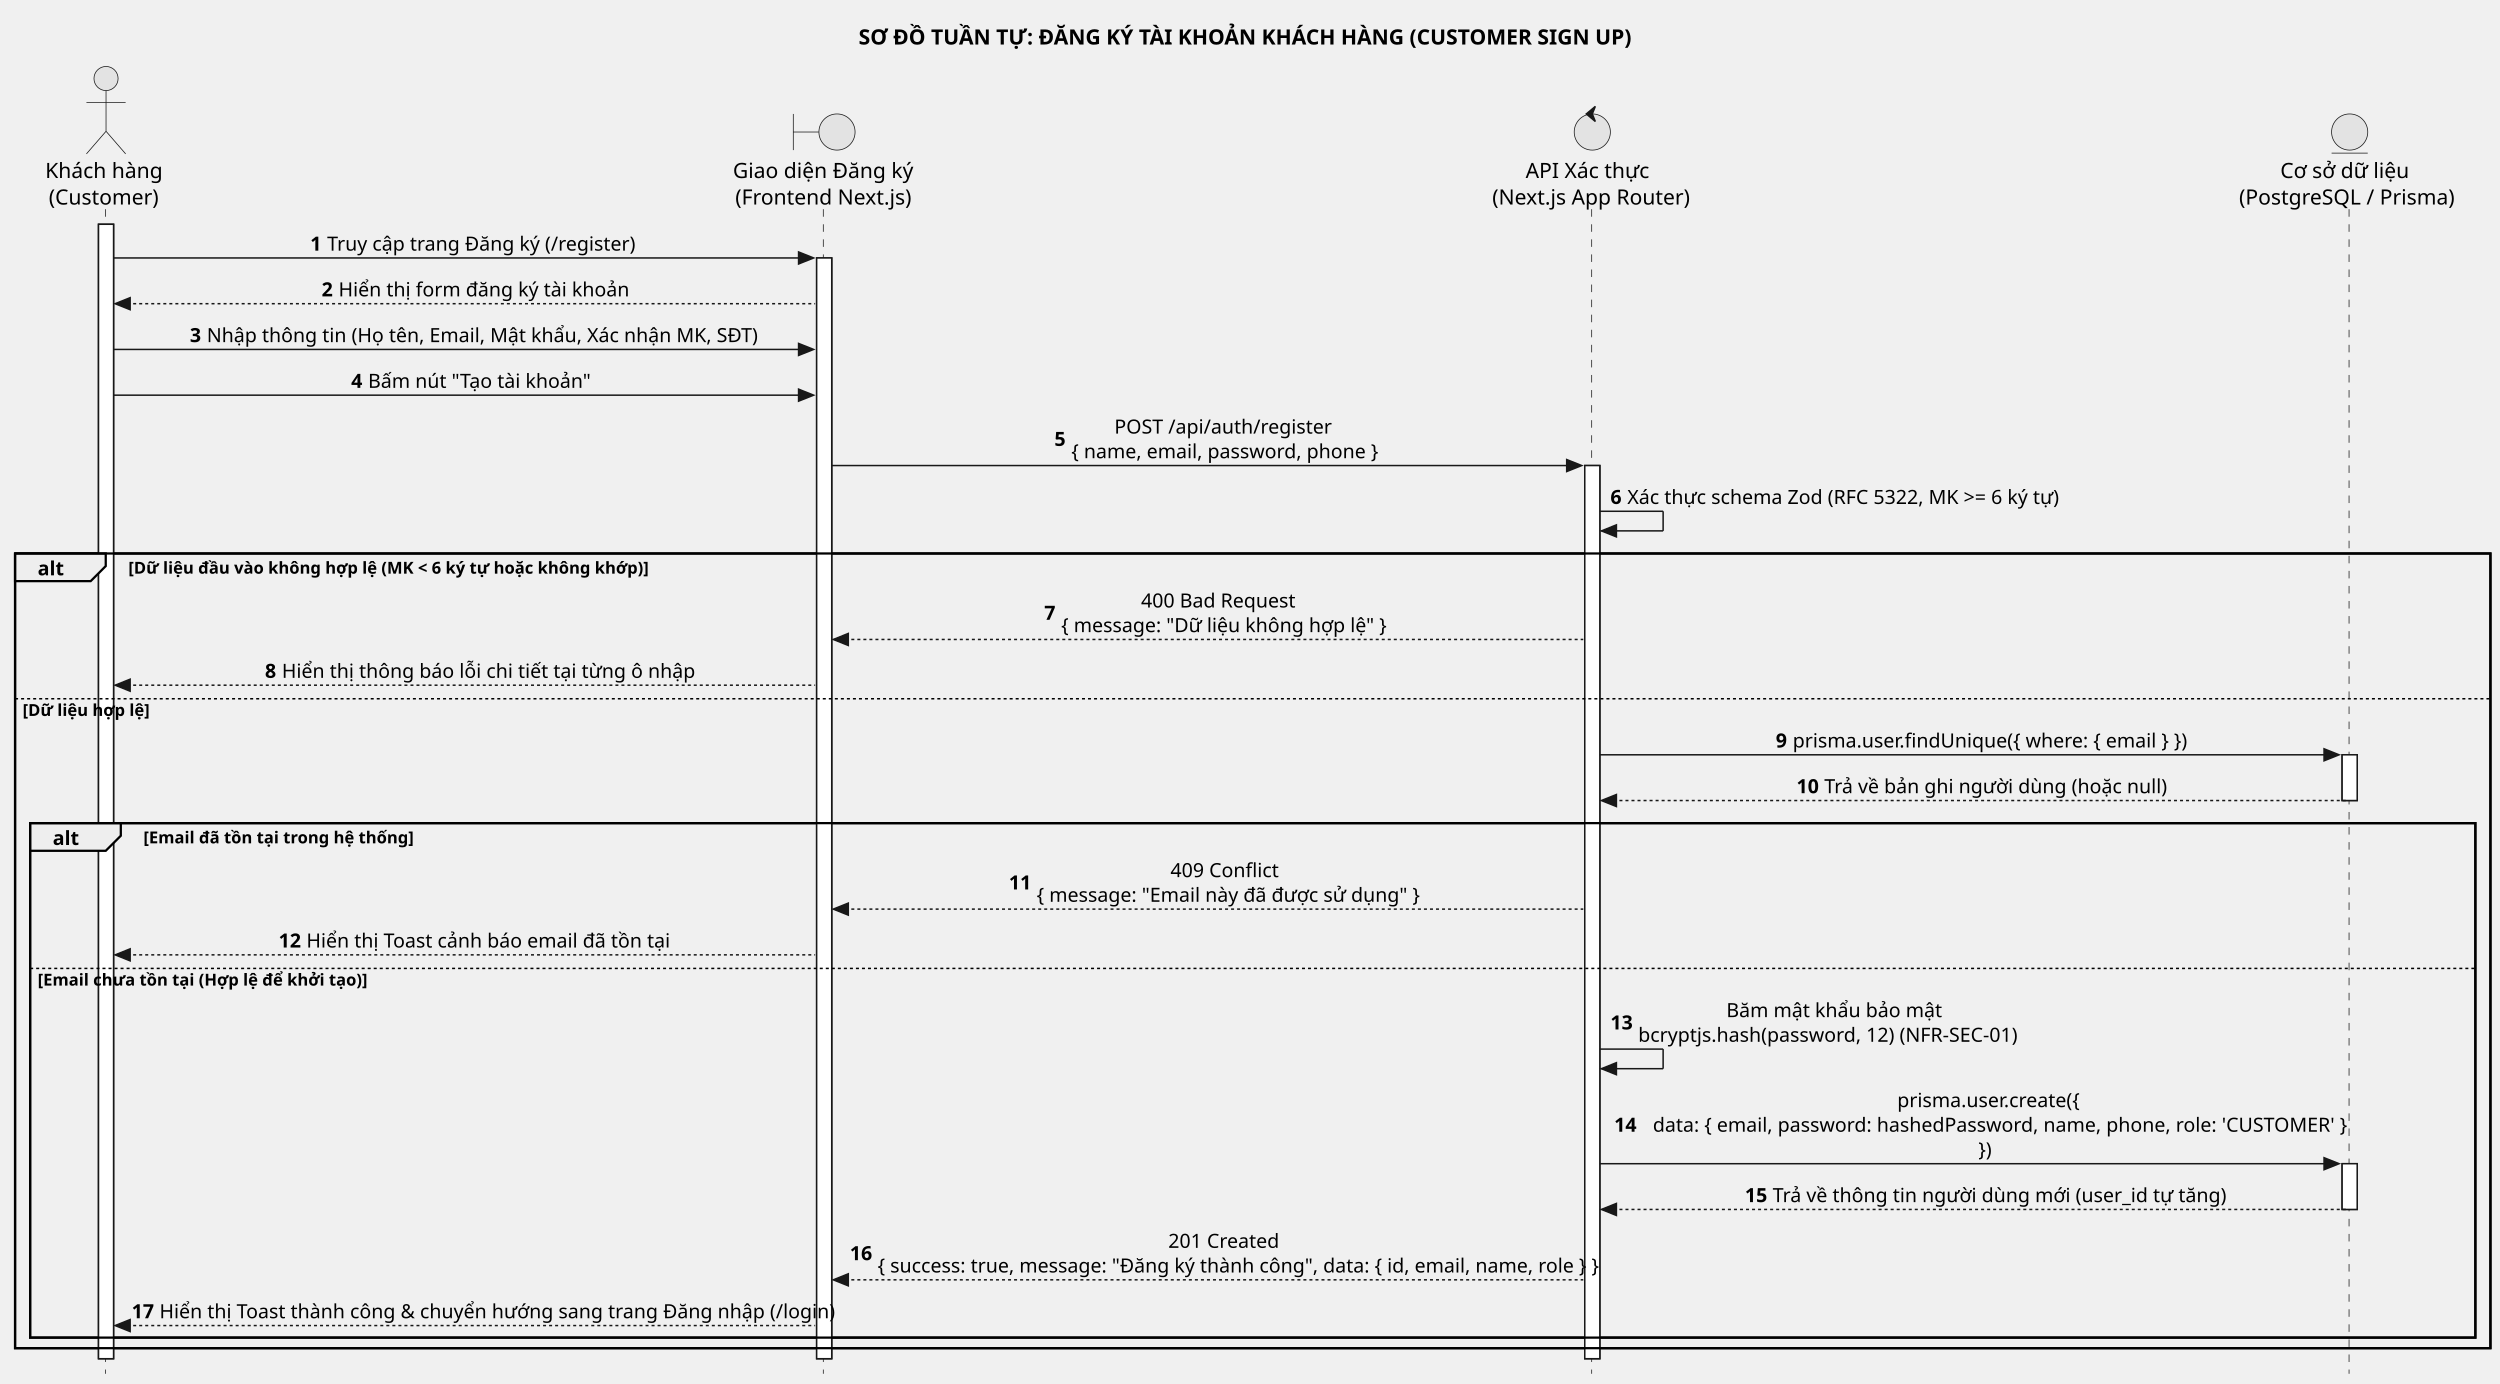
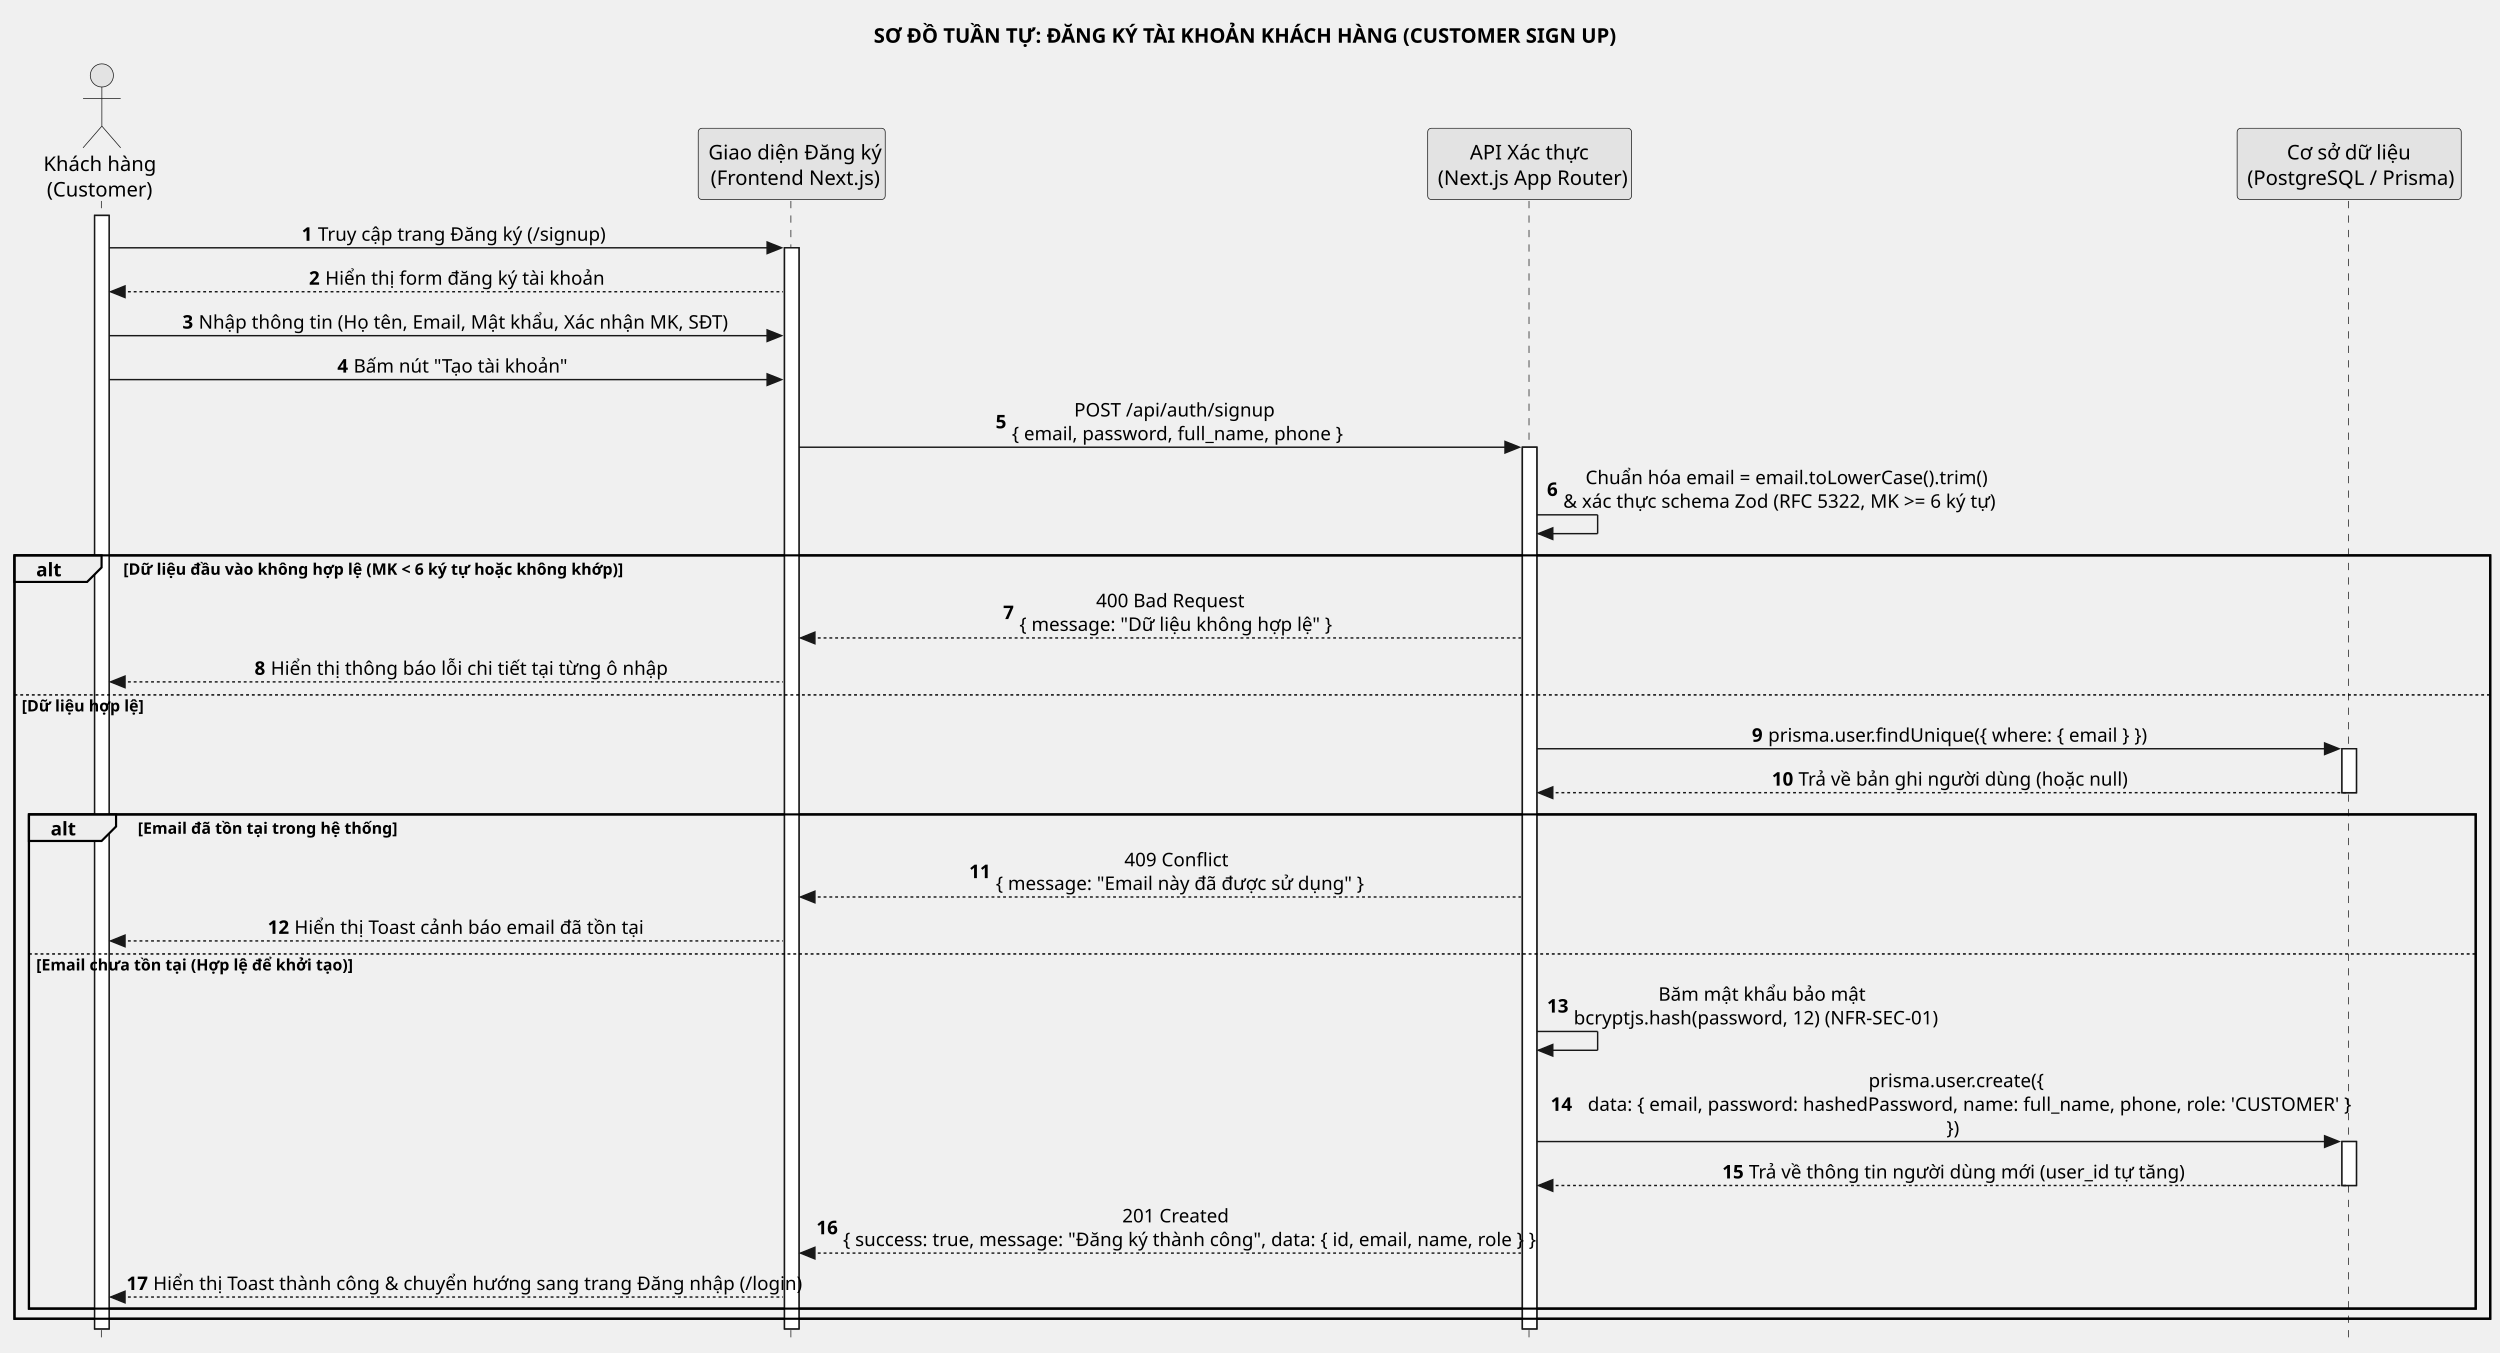
- <svg xmlns="http://www.w3.org/2000/svg" contentStyleType="text/css" height="918px" preserveAspectRatio="none" style="width:1659px;height:918px;background:#FFFFFF;" version="1.1" viewBox="0 0 1659 918" width="1659px" zoomAndPan="magnify">
+ <svg xmlns="http://www.w3.org/2000/svg" contentStyleType="text/css" height="934px" preserveAspectRatio="none" style="width:1727px;height:934px;background:#FFFFFF;" version="1.1" viewBox="0 0 1727 934" width="1727px" zoomAndPan="magnify">
  <defs />
  <g>
-     <text fill="#000000" font-family="sans-serif" font-size="14" font-weight="bold" lengthAdjust="spacing" textLength="522.102" x="569.771" y="29.533">SƠ ĐỒ TUẦN TỰ: ĐĂNG KÝ TÀI KHOẢN KHÁCH HÀNG (CUSTOMER SIGN UP)</text>
-     <rect fill="#FFFFFF" height="752.812" style="stroke:#181818;stroke-width:1.0;" width="10" x="65.365" y="148.828" />
-     <rect fill="#FFFFFF" height="730.461" style="stroke:#181818;stroke-width:1.0;" width="10" x="541.931" y="171.18" />
-     <rect fill="#FFFFFF" height="592.703" style="stroke:#181818;stroke-width:1.0;" width="10" x="1051.651" y="308.938" />
-     <rect fill="#FFFFFF" height="30.352" style="stroke:#181818;stroke-width:1.0;" width="10" x="1554.238" y="500.883" />
-     <rect fill="#FFFFFF" height="30.352" style="stroke:#181818;stroke-width:1.0;" width="10" x="1554.238" y="772.234" />
-     <rect fill="none" height="527.352" style="stroke:#000000;stroke-width:1.5;" width="1642.645" x="10" y="367.289" />
-     <rect fill="none" height="341.406" style="stroke:#000000;stroke-width:1.5;" width="1622.645" x="20" y="546.234" />
-     <line style="stroke:#181818;stroke-width:0.5;stroke-dasharray:5.0,5.0;" x1="70" x2="70" y1="138.828" y2="911.641" />
-     <line style="stroke:#181818;stroke-width:0.5;stroke-dasharray:5.0,5.0;" x1="546.342" x2="546.342" y1="138.828" y2="911.641" />
-     <line style="stroke:#181818;stroke-width:0.5;stroke-dasharray:5.0,5.0;" x1="1056.241" x2="1056.241" y1="138.828" y2="911.641" />
-     <line style="stroke:#181818;stroke-width:0.5;stroke-dasharray:5.0,5.0;" x1="1558.831" x2="1558.831" y1="138.828" y2="911.641" />
+     <text fill="#000000" font-family="sans-serif" font-size="14" font-weight="bold" lengthAdjust="spacing" textLength="522.102" x="603.567" y="29.533">SƠ ĐỒ TUẦN TỰ: ĐĂNG KÝ TÀI KHOẢN KHÁCH HÀNG (CUSTOMER SIGN UP)</text>
+     <rect fill="#FFFFFF" height="769.164" style="stroke:#181818;stroke-width:1.0;" width="10" x="65.365" y="148.828" />
+     <rect fill="#FFFFFF" height="746.812" style="stroke:#181818;stroke-width:1.0;" width="10" x="541.931" y="171.18" />
+     <rect fill="#FFFFFF" height="609.055" style="stroke:#181818;stroke-width:1.0;" width="10" x="1051.651" y="308.938" />
+     <rect fill="#FFFFFF" height="30.352" style="stroke:#181818;stroke-width:1.0;" width="10" x="1617.829" y="517.234" />
+     <rect fill="#FFFFFF" height="30.352" style="stroke:#181818;stroke-width:1.0;" width="10" x="1617.829" y="788.586" />
+     <rect fill="none" height="527.352" style="stroke:#000000;stroke-width:1.5;" width="1710.235" x="10" y="383.641" />
+     <rect fill="none" height="341.406" style="stroke:#000000;stroke-width:1.5;" width="1690.235" x="20" y="562.586" />
+     <line style="stroke:#181818;stroke-width:0.5;stroke-dasharray:5.0,5.0;" x1="70" x2="70" y1="138.828" y2="927.992" />
+     <line style="stroke:#181818;stroke-width:0.5;stroke-dasharray:5.0,5.0;" x1="546.342" x2="546.342" y1="138.828" y2="927.992" />
+     <line style="stroke:#181818;stroke-width:0.5;stroke-dasharray:5.0,5.0;" x1="1056.241" x2="1056.241" y1="138.828" y2="927.992" />
+     <line style="stroke:#181818;stroke-width:0.5;stroke-dasharray:5.0,5.0;" x1="1622.422" x2="1622.422" y1="138.828" y2="927.992" />
    <text fill="#000000" font-family="sans-serif" font-size="14" lengthAdjust="spacing" textLength="74.731" x="30" y="118.143">Khách hàng</text>
    <text fill="#000000" font-family="sans-serif" font-size="14" lengthAdjust="spacing" textLength="70.007" x="32.362" y="135.752">(Customer)</text>
    <ellipse cx="70.365" cy="52.109" fill="#E3E3E3" rx="8" ry="8" style="stroke:#181818;stroke-width:0.5;" />
    <path d="M70.365,60.109 L70.365,87.109 M57.365,68.109 L83.365,68.109 M70.365,87.109 L57.365,102.109 M70.365,87.109 L83.365,102.109 " fill="none" style="stroke:#181818;stroke-width:0.5;" />
-     <text fill="#000000" font-family="sans-serif" font-size="14" lengthAdjust="spacing" textLength="115.179" x="486.342" y="118.143">Giao diện Đăng ký</text>
-     <text fill="#000000" font-family="sans-serif" font-size="14" lengthAdjust="spacing" textLength="112.034" x="487.914" y="135.752">(Frontend Next.js)</text>
-     <path d="M526.431,75.609 L526.431,99.609 M526.431,87.609 L543.431,87.609 " fill="none" style="stroke:#181818;stroke-width:0.5;" />
-     <ellipse cx="555.431" cy="87.609" fill="#E3E3E3" rx="12" ry="12" style="stroke:#181818;stroke-width:0.5;" />
-     <text fill="#000000" font-family="sans-serif" font-size="14" lengthAdjust="spacing" textLength="82.517" x="1012.393" y="118.143">API Xác thực</text>
-     <text fill="#000000" font-family="sans-serif" font-size="14" lengthAdjust="spacing" textLength="126.82" x="990.241" y="135.752">(Next.js App Router)</text>
-     <ellipse cx="1056.651" cy="87.609" fill="#E3E3E3" rx="12" ry="12" style="stroke:#181818;stroke-width:0.5;" />
-     <polygon fill="#181818" points="1052.651,75.609,1058.651,70.609,1056.651,75.609,1058.651,80.609,1052.651,75.609" style="stroke:#181818;stroke-width:1.0;" />
-     <text fill="#000000" font-family="sans-serif" font-size="14" lengthAdjust="spacing" textLength="86.092" x="1513.192" y="118.143">Cơ sở dữ liệu</text>
-     <text fill="#000000" font-family="sans-serif" font-size="14" lengthAdjust="spacing" textLength="140.814" x="1485.831" y="135.752">(PostgreSQL / Prisma)</text>
-     <ellipse cx="1559.238" cy="87.609" fill="#E3E3E3" rx="12" ry="12" style="stroke:#181818;stroke-width:0.5;" />
-     <line style="stroke:#181818;stroke-width:0.5;" x1="1547.238" x2="1571.238" y1="101.609" y2="101.609" />
-     <rect fill="#FFFFFF" height="752.812" style="stroke:#181818;stroke-width:1.0;" width="10" x="65.365" y="148.828" />
-     <rect fill="#FFFFFF" height="730.461" style="stroke:#181818;stroke-width:1.0;" width="10" x="541.931" y="171.18" />
-     <rect fill="#FFFFFF" height="592.703" style="stroke:#181818;stroke-width:1.0;" width="10" x="1051.651" y="308.938" />
-     <rect fill="#FFFFFF" height="30.352" style="stroke:#181818;stroke-width:1.0;" width="10" x="1554.238" y="500.883" />
-     <rect fill="#FFFFFF" height="30.352" style="stroke:#181818;stroke-width:1.0;" width="10" x="1554.238" y="772.234" />
+     <rect fill="#E3E3E3" height="49.219" rx="2.5" ry="2.5" style="stroke:#181818;stroke-width:0.5;" width="129.179" x="482.342" y="88.609" />
+     <text fill="#000000" font-family="sans-serif" font-size="14" lengthAdjust="spacing" textLength="115.179" x="489.342" y="110.143">Giao diện Đăng ký</text>
+     <text fill="#000000" font-family="sans-serif" font-size="14" lengthAdjust="spacing" textLength="112.034" x="490.914" y="127.752">(Frontend Next.js)</text>
+     <rect fill="#E3E3E3" height="49.219" rx="2.5" ry="2.5" style="stroke:#181818;stroke-width:0.5;" width="140.82" x="986.241" y="88.609" />
+     <text fill="#000000" font-family="sans-serif" font-size="14" lengthAdjust="spacing" textLength="82.517" x="1015.393" y="110.143">API Xác thực</text>
+     <text fill="#000000" font-family="sans-serif" font-size="14" lengthAdjust="spacing" textLength="126.82" x="993.241" y="127.752">(Next.js App Router)</text>
+     <rect fill="#E3E3E3" height="49.219" rx="2.5" ry="2.5" style="stroke:#181818;stroke-width:0.5;" width="154.814" x="1545.422" y="88.609" />
+     <text fill="#000000" font-family="sans-serif" font-size="14" lengthAdjust="spacing" textLength="86.092" x="1579.783" y="110.143">Cơ sở dữ liệu</text>
+     <text fill="#000000" font-family="sans-serif" font-size="14" lengthAdjust="spacing" textLength="140.814" x="1552.422" y="127.752">(PostgreSQL / Prisma)</text>
+     <rect fill="#FFFFFF" height="769.164" style="stroke:#181818;stroke-width:1.0;" width="10" x="65.365" y="148.828" />
+     <rect fill="#FFFFFF" height="746.812" style="stroke:#181818;stroke-width:1.0;" width="10" x="541.931" y="171.18" />
+     <rect fill="#FFFFFF" height="609.055" style="stroke:#181818;stroke-width:1.0;" width="10" x="1051.651" y="308.938" />
+     <rect fill="#FFFFFF" height="30.352" style="stroke:#181818;stroke-width:1.0;" width="10" x="1617.829" y="517.234" />
+     <rect fill="#FFFFFF" height="30.352" style="stroke:#181818;stroke-width:1.0;" width="10" x="1617.829" y="788.586" />
    <polygon fill="#181818" points="529.931,167.18,539.931,171.18,529.931,175.18" style="stroke:#181818;stroke-width:1.0;" />
    <line style="stroke:#181818;stroke-width:1.0;" x1="75.365" x2="535.931" y1="171.18" y2="171.18" />
-     <text fill="#000000" font-family="sans-serif" font-size="13" font-weight="bold" lengthAdjust="spacing" textLength="7.23" x="205.86" y="166.323">1</text>
-     <text fill="#000000" font-family="sans-serif" font-size="13" lengthAdjust="spacing" textLength="194.346" x="217.09" y="166.323">Truy cập trang Đăng ký (/register)</text>
+     <text fill="#000000" font-family="sans-serif" font-size="13" font-weight="bold" lengthAdjust="spacing" textLength="7.23" x="208.38" y="166.323">1</text>
+     <text fill="#000000" font-family="sans-serif" font-size="13" lengthAdjust="spacing" textLength="189.306" x="219.61" y="166.323">Truy cập trang Đăng ký (/signup)</text>
    <polygon fill="#181818" points="86.365,197.531,76.365,201.531,86.365,205.531" style="stroke:#181818;stroke-width:1.0;" />
    <line style="stroke:#181818;stroke-width:1.0;stroke-dasharray:2.0,2.0;" x1="80.365" x2="540.931" y1="201.531" y2="201.531" />
    <text fill="#000000" font-family="sans-serif" font-size="13" font-weight="bold" lengthAdjust="spacing" textLength="7.23" x="213.43" y="196.675">2</text>
    <text fill="#000000" font-family="sans-serif" font-size="13" lengthAdjust="spacing" textLength="179.207" x="224.66" y="196.675">Hiển thị form đăng ký tài khoản</text>
    <polygon fill="#181818" points="529.931,227.883,539.931,231.883,529.931,235.883" style="stroke:#181818;stroke-width:1.0;" />
    <line style="stroke:#181818;stroke-width:1.0;" x1="75.365" x2="535.931" y1="231.883" y2="231.883" />
    <text fill="#000000" font-family="sans-serif" font-size="13" font-weight="bold" lengthAdjust="spacing" textLength="7.23" x="126.007" y="227.026">3</text>
    <text fill="#000000" font-family="sans-serif" font-size="13" lengthAdjust="spacing" textLength="354.053" x="137.237" y="227.026">Nhập thông tin (Họ tên, Email, Mật khẩu, Xác nhận MK, SĐT)</text>
    <polygon fill="#181818" points="529.931,258.234,539.931,262.234,529.931,266.234" style="stroke:#181818;stroke-width:1.0;" />
    <line style="stroke:#181818;stroke-width:1.0;" x1="75.365" x2="535.931" y1="262.234" y2="262.234" />
    <text fill="#000000" font-family="sans-serif" font-size="13" font-weight="bold" lengthAdjust="spacing" textLength="7.23" x="233.019" y="257.378">4</text>
    <text fill="#000000" font-family="sans-serif" font-size="13" lengthAdjust="spacing" textLength="140.029" x="244.249" y="257.378">Bấm nút "Tạo tài khoản"</text>
    <polygon fill="#181818" points="1039.651,304.938,1049.651,308.938,1039.651,312.938" style="stroke:#181818;stroke-width:1.0;" />
    <line style="stroke:#181818;stroke-width:1.0;" x1="551.931" x2="1045.651" y1="308.938" y2="308.938" />
-     <text fill="#000000" font-family="sans-serif" font-size="13" font-weight="bold" lengthAdjust="spacing" textLength="7.23" x="699.701" y="295.905">5</text>
-     <text fill="#000000" font-family="sans-serif" font-size="13" lengthAdjust="spacing" textLength="135.84" x="739.486" y="287.729">POST /api/auth/register</text>
-     <text fill="#000000" font-family="sans-serif" font-size="13" lengthAdjust="spacing" textLength="192.95" x="710.931" y="304.081">{ name, email, password, phone }</text>
-     <line style="stroke:#181818;stroke-width:1.0;" x1="1061.651" x2="1103.651" y1="339.289" y2="339.289" />
-     <line style="stroke:#181818;stroke-width:1.0;" x1="1103.651" x2="1103.651" y1="339.289" y2="352.289" />
-     <line style="stroke:#181818;stroke-width:1.0;" x1="1062.651" x2="1103.651" y1="352.289" y2="352.289" />
-     <polygon fill="#181818" points="1072.651,348.289,1062.651,352.289,1072.651,356.289" style="stroke:#181818;stroke-width:1.0;" />
-     <text fill="#000000" font-family="sans-serif" font-size="13" font-weight="bold" lengthAdjust="spacing" textLength="7.23" x="1068.651" y="334.433">6</text>
-     <text fill="#000000" font-family="sans-serif" font-size="13" lengthAdjust="spacing" textLength="287.619" x="1079.881" y="334.433">Xác thực schema Zod (RFC 5322, MK &gt;= 6 ký tự)</text>
-     <path d="M10,367.289 L70.171,367.289 L70.171,375.641 L60.171,385.641 L10,385.641 L10,367.289 " fill="#EEEEEE" style="stroke:#000000;stroke-width:1.5;" />
-     <rect fill="none" height="527.352" style="stroke:#000000;stroke-width:1.5;" width="1642.645" x="10" y="367.289" />
-     <text fill="#000000" font-family="sans-serif" font-size="13" font-weight="bold" lengthAdjust="spacing" textLength="15.171" x="25" y="381.784">alt</text>
-     <text fill="#000000" font-family="sans-serif" font-size="11" font-weight="bold" lengthAdjust="spacing" textLength="333.792" x="85.171" y="380.708">[Dữ liệu đầu vào không hợp lệ (MK &lt; 6 ký tự hoặc không khớp)]</text>
-     <polygon fill="#181818" points="562.931,420.344,552.931,424.344,562.931,428.344" style="stroke:#181818;stroke-width:1.0;" />
-     <line style="stroke:#181818;stroke-width:1.0;stroke-dasharray:2.0,2.0;" x1="556.931" x2="1050.651" y1="424.344" y2="424.344" />
-     <text fill="#000000" font-family="sans-serif" font-size="13" font-weight="bold" lengthAdjust="spacing" textLength="7.23" x="692.973" y="411.312">7</text>
-     <text fill="#000000" font-family="sans-serif" font-size="13" lengthAdjust="spacing" textLength="100.464" x="757.174" y="403.136">400 Bad Request</text>
-     <text fill="#000000" font-family="sans-serif" font-size="13" lengthAdjust="spacing" textLength="206.407" x="704.203" y="419.487">{ message: "Dữ liệu không hợp lệ" }</text>
-     <polygon fill="#181818" points="86.365,450.695,76.365,454.695,86.365,458.695" style="stroke:#181818;stroke-width:1.0;" />
-     <line style="stroke:#181818;stroke-width:1.0;stroke-dasharray:2.0,2.0;" x1="80.365" x2="540.931" y1="454.695" y2="454.695" />
-     <text fill="#000000" font-family="sans-serif" font-size="13" font-weight="bold" lengthAdjust="spacing" textLength="7.23" x="175.82" y="449.839">8</text>
-     <text fill="#000000" font-family="sans-serif" font-size="13" lengthAdjust="spacing" textLength="254.427" x="187.05" y="449.839">Hiển thị thông báo lỗi chi tiết tại từng ô nhập</text>
-     <line style="stroke:#000000;stroke-width:1.0;stroke-dasharray:2.0,2.0;" x1="10" x2="1652.645" y1="463.695" y2="463.695" />
-     <text fill="#000000" font-family="sans-serif" font-size="11" font-weight="bold" lengthAdjust="spacing" textLength="81.786" x="15" y="475.114">[Dữ liệu hợp lệ]</text>
-     <polygon fill="#181818" points="1542.238,496.883,1552.238,500.883,1542.238,504.883" style="stroke:#181818;stroke-width:1.0;" />
-     <line style="stroke:#181818;stroke-width:1.0;" x1="1061.651" x2="1548.238" y1="500.883" y2="500.883" />
-     <text fill="#000000" font-family="sans-serif" font-size="13" font-weight="bold" lengthAdjust="spacing" textLength="7.23" x="1178.407" y="496.026">9</text>
-     <text fill="#000000" font-family="sans-serif" font-size="13" lengthAdjust="spacing" textLength="247.844" x="1189.637" y="496.026">prisma.user.findUnique({ where: { email } })</text>
-     <polygon fill="#181818" points="1072.651,527.234,1062.651,531.234,1072.651,535.234" style="stroke:#181818;stroke-width:1.0;" />
-     <line style="stroke:#181818;stroke-width:1.0;stroke-dasharray:2.0,2.0;" x1="1066.651" x2="1558.238" y1="531.234" y2="531.234" />
-     <text fill="#000000" font-family="sans-serif" font-size="13" font-weight="bold" lengthAdjust="spacing" textLength="14.46" x="1192.149" y="526.378">10</text>
-     <text fill="#000000" font-family="sans-serif" font-size="13" lengthAdjust="spacing" textLength="218.131" x="1210.609" y="526.378">Trả về bản ghi người dùng (hoặc null)</text>
-     <path d="M20,546.234 L80.171,546.234 L80.171,554.586 L70.171,564.586 L20,564.586 L20,546.234 " fill="#EEEEEE" style="stroke:#000000;stroke-width:1.5;" />
-     <rect fill="none" height="341.406" style="stroke:#000000;stroke-width:1.5;" width="1622.645" x="20" y="546.234" />
-     <text fill="#000000" font-family="sans-serif" font-size="13" font-weight="bold" lengthAdjust="spacing" textLength="15.171" x="35" y="560.73">alt</text>
-     <text fill="#000000" font-family="sans-serif" font-size="11" font-weight="bold" lengthAdjust="spacing" textLength="169.265" x="95.171" y="559.653">[Email đã tồn tại trong hệ thống]</text>
-     <polygon fill="#181818" points="562.931,599.289,552.931,603.289,562.931,607.289" style="stroke:#181818;stroke-width:1.0;" />
-     <line style="stroke:#181818;stroke-width:1.0;stroke-dasharray:2.0,2.0;" x1="556.931" x2="1050.651" y1="603.289" y2="603.289" />
-     <text fill="#000000" font-family="sans-serif" font-size="13" font-weight="bold" lengthAdjust="spacing" textLength="14.46" x="669.474" y="590.257">11</text>
-     <text fill="#000000" font-family="sans-serif" font-size="13" lengthAdjust="spacing" textLength="68.65" x="776.696" y="582.081">409 Conflict</text>
-     <text fill="#000000" font-family="sans-serif" font-size="13" lengthAdjust="spacing" textLength="246.175" x="687.934" y="598.433">{ message: "Email này đã được sử dụng" }</text>
-     <polygon fill="#181818" points="86.365,629.641,76.365,633.641,86.365,637.641" style="stroke:#181818;stroke-width:1.0;" />
-     <line style="stroke:#181818;stroke-width:1.0;stroke-dasharray:2.0,2.0;" x1="80.365" x2="540.931" y1="633.641" y2="633.641" />
-     <text fill="#000000" font-family="sans-serif" font-size="13" font-weight="bold" lengthAdjust="spacing" textLength="14.46" x="184.878" y="628.784">12</text>
-     <text fill="#000000" font-family="sans-serif" font-size="13" lengthAdjust="spacing" textLength="229.081" x="203.338" y="628.784">Hiển thị Toast cảnh báo email đã tồn tại</text>
-     <line style="stroke:#000000;stroke-width:1.0;stroke-dasharray:2.0,2.0;" x1="20" x2="1642.645" y1="642.641" y2="642.641" />
-     <text fill="#000000" font-family="sans-serif" font-size="11" font-weight="bold" lengthAdjust="spacing" textLength="210.015" x="25" y="654.06">[Email chưa tồn tại (Hợp lệ để khởi tạo)]</text>
-     <line style="stroke:#181818;stroke-width:1.0;" x1="1061.651" x2="1103.651" y1="696.18" y2="696.18" />
-     <line style="stroke:#181818;stroke-width:1.0;" x1="1103.651" x2="1103.651" y1="696.18" y2="709.18" />
-     <line style="stroke:#181818;stroke-width:1.0;" x1="1062.651" x2="1103.651" y1="709.18" y2="709.18" />
-     <polygon fill="#181818" points="1072.651,705.18,1062.651,709.18,1072.651,713.18" style="stroke:#181818;stroke-width:1.0;" />
-     <text fill="#000000" font-family="sans-serif" font-size="13" font-weight="bold" lengthAdjust="spacing" textLength="14.46" x="1068.651" y="683.148">13</text>
-     <text fill="#000000" font-family="sans-serif" font-size="13" lengthAdjust="spacing" textLength="134.399" x="1145.614" y="674.972">Băm mật khẩu bảo mật</text>
-     <text fill="#000000" font-family="sans-serif" font-size="13" lengthAdjust="spacing" textLength="251.405" x="1087.111" y="691.323">bcryptjs.hash(password, 12) (NFR-SEC-01)</text>
-     <polygon fill="#181818" points="1542.238,768.234,1552.238,772.234,1542.238,776.234" style="stroke:#181818;stroke-width:1.0;" />
-     <line style="stroke:#181818;stroke-width:1.0;" x1="1061.651" x2="1548.238" y1="772.234" y2="772.234" />
-     <text fill="#000000" font-family="sans-serif" font-size="13" font-weight="bold" lengthAdjust="spacing" textLength="14.46" x="1071.151" y="751.026">14</text>
-     <text fill="#000000" font-family="sans-serif" font-size="13" lengthAdjust="spacing" textLength="116.321" x="1259.014" y="734.675">prisma.user.create({</text>
-     <text fill="#000000" font-family="sans-serif" font-size="13" lengthAdjust="spacing" textLength="447.903" x="1096.834" y="751.026">data: { email, password: hashedPassword, name, phone, role: 'CUSTOMER' }</text>
-     <text fill="#000000" font-family="sans-serif" font-size="13" lengthAdjust="spacing" textLength="8.671" x="1312.839" y="767.378">})</text>
-     <polygon fill="#181818" points="1072.651,798.586,1062.651,802.586,1072.651,806.586" style="stroke:#181818;stroke-width:1.0;" />
-     <line style="stroke:#181818;stroke-width:1.0;stroke-dasharray:2.0,2.0;" x1="1066.651" x2="1558.238" y1="802.586" y2="802.586" />
-     <text fill="#000000" font-family="sans-serif" font-size="13" font-weight="bold" lengthAdjust="spacing" textLength="14.46" x="1157.891" y="797.73">15</text>
-     <text fill="#000000" font-family="sans-serif" font-size="13" lengthAdjust="spacing" textLength="286.647" x="1176.351" y="797.73">Trả về thông tin người dùng mới (user_id tự tăng)</text>
-     <polygon fill="#181818" points="562.931,845.289,552.931,849.289,562.931,853.289" style="stroke:#181818;stroke-width:1.0;" />
-     <line style="stroke:#181818;stroke-width:1.0;stroke-dasharray:2.0,2.0;" x1="556.931" x2="1050.651" y1="849.289" y2="849.289" />
-     <text fill="#000000" font-family="sans-serif" font-size="13" font-weight="bold" lengthAdjust="spacing" textLength="14.46" x="563.931" y="836.257">16</text>
-     <text fill="#000000" font-family="sans-serif" font-size="13" lengthAdjust="spacing" textLength="71.551" x="775.246" y="828.081">201 Created</text>
-     <text fill="#000000" font-family="sans-serif" font-size="13" lengthAdjust="spacing" textLength="457.26" x="582.391" y="844.433">{ success: true, message: "Đăng ký thành công", data: { id, email, name, role } }</text>
-     <polygon fill="#181818" points="86.365,875.641,76.365,879.641,86.365,883.641" style="stroke:#181818;stroke-width:1.0;" />
-     <line style="stroke:#181818;stroke-width:1.0;stroke-dasharray:2.0,2.0;" x1="80.365" x2="540.931" y1="879.641" y2="879.641" />
-     <text fill="#000000" font-family="sans-serif" font-size="13" font-weight="bold" lengthAdjust="spacing" textLength="14.46" x="87.365" y="874.784">17</text>
-     <text fill="#000000" font-family="sans-serif" font-size="13" lengthAdjust="spacing" textLength="424.106" x="105.825" y="874.784">Hiển thị Toast thành công &amp; chuyển hướng sang trang Đăng nhập (/login)</text>
+     <text fill="#000000" font-family="sans-serif" font-size="13" font-weight="bold" lengthAdjust="spacing" textLength="7.23" x="687.777" y="295.905">5</text>
+     <text fill="#000000" font-family="sans-serif" font-size="13" lengthAdjust="spacing" textLength="130.8" x="742.006" y="287.729">POST /api/auth/signup</text>
+     <text fill="#000000" font-family="sans-serif" font-size="13" lengthAdjust="spacing" textLength="216.798" x="699.007" y="304.081">{ email, password, full_name, phone }</text>
+     <line style="stroke:#181818;stroke-width:1.0;" x1="1061.651" x2="1103.651" y1="355.641" y2="355.641" />
+     <line style="stroke:#181818;stroke-width:1.0;" x1="1103.651" x2="1103.651" y1="355.641" y2="368.641" />
+     <line style="stroke:#181818;stroke-width:1.0;" x1="1062.651" x2="1103.651" y1="368.641" y2="368.641" />
+     <polygon fill="#181818" points="1072.651,364.641,1062.651,368.641,1072.651,372.641" style="stroke:#181818;stroke-width:1.0;" />
+     <text fill="#000000" font-family="sans-serif" font-size="13" font-weight="bold" lengthAdjust="spacing" textLength="7.23" x="1068.651" y="342.608">6</text>
+     <text fill="#000000" font-family="sans-serif" font-size="13" lengthAdjust="spacing" textLength="266.963" x="1095.264" y="334.433">Chuẩn hóa email = email.toLowerCase().trim()</text>
+     <text fill="#000000" font-family="sans-serif" font-size="13" lengthAdjust="spacing" textLength="297.731" x="1079.881" y="350.784">&amp; xác thực schema Zod (RFC 5322, MK &gt;= 6 ký tự)</text>
+     <path d="M10,383.641 L70.171,383.641 L70.171,391.992 L60.171,401.992 L10,401.992 L10,383.641 " fill="#EEEEEE" style="stroke:#000000;stroke-width:1.5;" />
+     <rect fill="none" height="527.352" style="stroke:#000000;stroke-width:1.5;" width="1710.235" x="10" y="383.641" />
+     <text fill="#000000" font-family="sans-serif" font-size="13" font-weight="bold" lengthAdjust="spacing" textLength="15.171" x="25" y="398.136">alt</text>
+     <text fill="#000000" font-family="sans-serif" font-size="11" font-weight="bold" lengthAdjust="spacing" textLength="333.792" x="85.171" y="397.06">[Dữ liệu đầu vào không hợp lệ (MK &lt; 6 ký tự hoặc không khớp)]</text>
+     <polygon fill="#181818" points="562.931,436.695,552.931,440.695,562.931,444.695" style="stroke:#181818;stroke-width:1.0;" />
+     <line style="stroke:#181818;stroke-width:1.0;stroke-dasharray:2.0,2.0;" x1="556.931" x2="1050.651" y1="440.695" y2="440.695" />
+     <text fill="#000000" font-family="sans-serif" font-size="13" font-weight="bold" lengthAdjust="spacing" textLength="7.23" x="692.973" y="427.663">7</text>
+     <text fill="#000000" font-family="sans-serif" font-size="13" lengthAdjust="spacing" textLength="100.464" x="757.174" y="419.487">400 Bad Request</text>
+     <text fill="#000000" font-family="sans-serif" font-size="13" lengthAdjust="spacing" textLength="206.407" x="704.203" y="435.839">{ message: "Dữ liệu không hợp lệ" }</text>
+     <polygon fill="#181818" points="86.365,467.047,76.365,471.047,86.365,475.047" style="stroke:#181818;stroke-width:1.0;" />
+     <line style="stroke:#181818;stroke-width:1.0;stroke-dasharray:2.0,2.0;" x1="80.365" x2="540.931" y1="471.047" y2="471.047" />
+     <text fill="#000000" font-family="sans-serif" font-size="13" font-weight="bold" lengthAdjust="spacing" textLength="7.23" x="175.82" y="466.19">8</text>
+     <text fill="#000000" font-family="sans-serif" font-size="13" lengthAdjust="spacing" textLength="254.427" x="187.05" y="466.19">Hiển thị thông báo lỗi chi tiết tại từng ô nhập</text>
+     <line style="stroke:#000000;stroke-width:1.0;stroke-dasharray:2.0,2.0;" x1="10" x2="1720.235" y1="480.047" y2="480.047" />
+     <text fill="#000000" font-family="sans-serif" font-size="11" font-weight="bold" lengthAdjust="spacing" textLength="81.786" x="15" y="491.466">[Dữ liệu hợp lệ]</text>
+     <polygon fill="#181818" points="1605.829,513.234,1615.829,517.234,1605.829,521.234" style="stroke:#181818;stroke-width:1.0;" />
+     <line style="stroke:#181818;stroke-width:1.0;" x1="1061.651" x2="1611.829" y1="517.234" y2="517.234" />
+     <text fill="#000000" font-family="sans-serif" font-size="13" font-weight="bold" lengthAdjust="spacing" textLength="7.23" x="1210.203" y="512.378">9</text>
+     <text fill="#000000" font-family="sans-serif" font-size="13" lengthAdjust="spacing" textLength="247.844" x="1221.433" y="512.378">prisma.user.findUnique({ where: { email } })</text>
+     <polygon fill="#181818" points="1072.651,543.586,1062.651,547.586,1072.651,551.586" style="stroke:#181818;stroke-width:1.0;" />
+     <line style="stroke:#181818;stroke-width:1.0;stroke-dasharray:2.0,2.0;" x1="1066.651" x2="1621.829" y1="547.586" y2="547.586" />
+     <text fill="#000000" font-family="sans-serif" font-size="13" font-weight="bold" lengthAdjust="spacing" textLength="14.46" x="1223.944" y="542.73">10</text>
+     <text fill="#000000" font-family="sans-serif" font-size="13" lengthAdjust="spacing" textLength="218.131" x="1242.404" y="542.73">Trả về bản ghi người dùng (hoặc null)</text>
+     <path d="M20,562.586 L80.171,562.586 L80.171,570.938 L70.171,580.938 L20,580.938 L20,562.586 " fill="#EEEEEE" style="stroke:#000000;stroke-width:1.5;" />
+     <rect fill="none" height="341.406" style="stroke:#000000;stroke-width:1.5;" width="1690.235" x="20" y="562.586" />
+     <text fill="#000000" font-family="sans-serif" font-size="13" font-weight="bold" lengthAdjust="spacing" textLength="15.171" x="35" y="577.081">alt</text>
+     <text fill="#000000" font-family="sans-serif" font-size="11" font-weight="bold" lengthAdjust="spacing" textLength="169.265" x="95.171" y="576.005">[Email đã tồn tại trong hệ thống]</text>
+     <polygon fill="#181818" points="562.931,615.641,552.931,619.641,562.931,623.641" style="stroke:#181818;stroke-width:1.0;" />
+     <line style="stroke:#181818;stroke-width:1.0;stroke-dasharray:2.0,2.0;" x1="556.931" x2="1050.651" y1="619.641" y2="619.641" />
+     <text fill="#000000" font-family="sans-serif" font-size="13" font-weight="bold" lengthAdjust="spacing" textLength="14.46" x="669.474" y="606.608">11</text>
+     <text fill="#000000" font-family="sans-serif" font-size="13" lengthAdjust="spacing" textLength="68.65" x="776.696" y="598.433">409 Conflict</text>
+     <text fill="#000000" font-family="sans-serif" font-size="13" lengthAdjust="spacing" textLength="246.175" x="687.934" y="614.784">{ message: "Email này đã được sử dụng" }</text>
+     <polygon fill="#181818" points="86.365,645.992,76.365,649.992,86.365,653.992" style="stroke:#181818;stroke-width:1.0;" />
+     <line style="stroke:#181818;stroke-width:1.0;stroke-dasharray:2.0,2.0;" x1="80.365" x2="540.931" y1="649.992" y2="649.992" />
+     <text fill="#000000" font-family="sans-serif" font-size="13" font-weight="bold" lengthAdjust="spacing" textLength="14.46" x="184.878" y="645.136">12</text>
+     <text fill="#000000" font-family="sans-serif" font-size="13" lengthAdjust="spacing" textLength="229.081" x="203.338" y="645.136">Hiển thị Toast cảnh báo email đã tồn tại</text>
+     <line style="stroke:#000000;stroke-width:1.0;stroke-dasharray:2.0,2.0;" x1="20" x2="1710.235" y1="658.992" y2="658.992" />
+     <text fill="#000000" font-family="sans-serif" font-size="11" font-weight="bold" lengthAdjust="spacing" textLength="210.015" x="25" y="670.411">[Email chưa tồn tại (Hợp lệ để khởi tạo)]</text>
+     <line style="stroke:#181818;stroke-width:1.0;" x1="1061.651" x2="1103.651" y1="712.531" y2="712.531" />
+     <line style="stroke:#181818;stroke-width:1.0;" x1="1103.651" x2="1103.651" y1="712.531" y2="725.531" />
+     <line style="stroke:#181818;stroke-width:1.0;" x1="1062.651" x2="1103.651" y1="725.531" y2="725.531" />
+     <polygon fill="#181818" points="1072.651,721.531,1062.651,725.531,1072.651,729.531" style="stroke:#181818;stroke-width:1.0;" />
+     <text fill="#000000" font-family="sans-serif" font-size="13" font-weight="bold" lengthAdjust="spacing" textLength="14.46" x="1068.651" y="699.499">13</text>
+     <text fill="#000000" font-family="sans-serif" font-size="13" lengthAdjust="spacing" textLength="134.399" x="1145.614" y="691.323">Băm mật khẩu bảo mật</text>
+     <text fill="#000000" font-family="sans-serif" font-size="13" lengthAdjust="spacing" textLength="251.405" x="1087.111" y="707.675">bcryptjs.hash(password, 12) (NFR-SEC-01)</text>
+     <polygon fill="#181818" points="1605.829,784.586,1615.829,788.586,1605.829,792.586" style="stroke:#181818;stroke-width:1.0;" />
+     <line style="stroke:#181818;stroke-width:1.0;" x1="1061.651" x2="1611.829" y1="788.586" y2="788.586" />
+     <text fill="#000000" font-family="sans-serif" font-size="13" font-weight="bold" lengthAdjust="spacing" textLength="14.46" x="1071.151" y="767.378">14</text>
+     <text fill="#000000" font-family="sans-serif" font-size="13" lengthAdjust="spacing" textLength="116.321" x="1290.809" y="751.026">prisma.user.create({</text>
+     <text fill="#000000" font-family="sans-serif" font-size="13" lengthAdjust="spacing" textLength="511.494" x="1096.834" y="767.378">data: { email, password: hashedPassword, name: full_name, phone, role: 'CUSTOMER' }</text>
+     <text fill="#000000" font-family="sans-serif" font-size="13" lengthAdjust="spacing" textLength="8.671" x="1344.634" y="783.73">})</text>
+     <polygon fill="#181818" points="1072.651,814.938,1062.651,818.938,1072.651,822.938" style="stroke:#181818;stroke-width:1.0;" />
+     <line style="stroke:#181818;stroke-width:1.0;stroke-dasharray:2.0,2.0;" x1="1066.651" x2="1621.829" y1="818.938" y2="818.938" />
+     <text fill="#000000" font-family="sans-serif" font-size="13" font-weight="bold" lengthAdjust="spacing" textLength="14.46" x="1189.686" y="814.081">15</text>
+     <text fill="#000000" font-family="sans-serif" font-size="13" lengthAdjust="spacing" textLength="286.647" x="1208.146" y="814.081">Trả về thông tin người dùng mới (user_id tự tăng)</text>
+     <polygon fill="#181818" points="562.931,861.641,552.931,865.641,562.931,869.641" style="stroke:#181818;stroke-width:1.0;" />
+     <line style="stroke:#181818;stroke-width:1.0;stroke-dasharray:2.0,2.0;" x1="556.931" x2="1050.651" y1="865.641" y2="865.641" />
+     <text fill="#000000" font-family="sans-serif" font-size="13" font-weight="bold" lengthAdjust="spacing" textLength="14.46" x="563.931" y="852.608">16</text>
+     <text fill="#000000" font-family="sans-serif" font-size="13" lengthAdjust="spacing" textLength="71.551" x="775.246" y="844.433">201 Created</text>
+     <text fill="#000000" font-family="sans-serif" font-size="13" lengthAdjust="spacing" textLength="457.26" x="582.391" y="860.784">{ success: true, message: "Đăng ký thành công", data: { id, email, name, role } }</text>
+     <polygon fill="#181818" points="86.365,891.992,76.365,895.992,86.365,899.992" style="stroke:#181818;stroke-width:1.0;" />
+     <line style="stroke:#181818;stroke-width:1.0;stroke-dasharray:2.0,2.0;" x1="80.365" x2="540.931" y1="895.992" y2="895.992" />
+     <text fill="#000000" font-family="sans-serif" font-size="13" font-weight="bold" lengthAdjust="spacing" textLength="14.46" x="87.365" y="891.136">17</text>
+     <text fill="#000000" font-family="sans-serif" font-size="13" lengthAdjust="spacing" textLength="424.106" x="105.825" y="891.136">Hiển thị Toast thành công &amp; chuyển hướng sang trang Đăng nhập (/login)</text>
  </g>
</svg>
